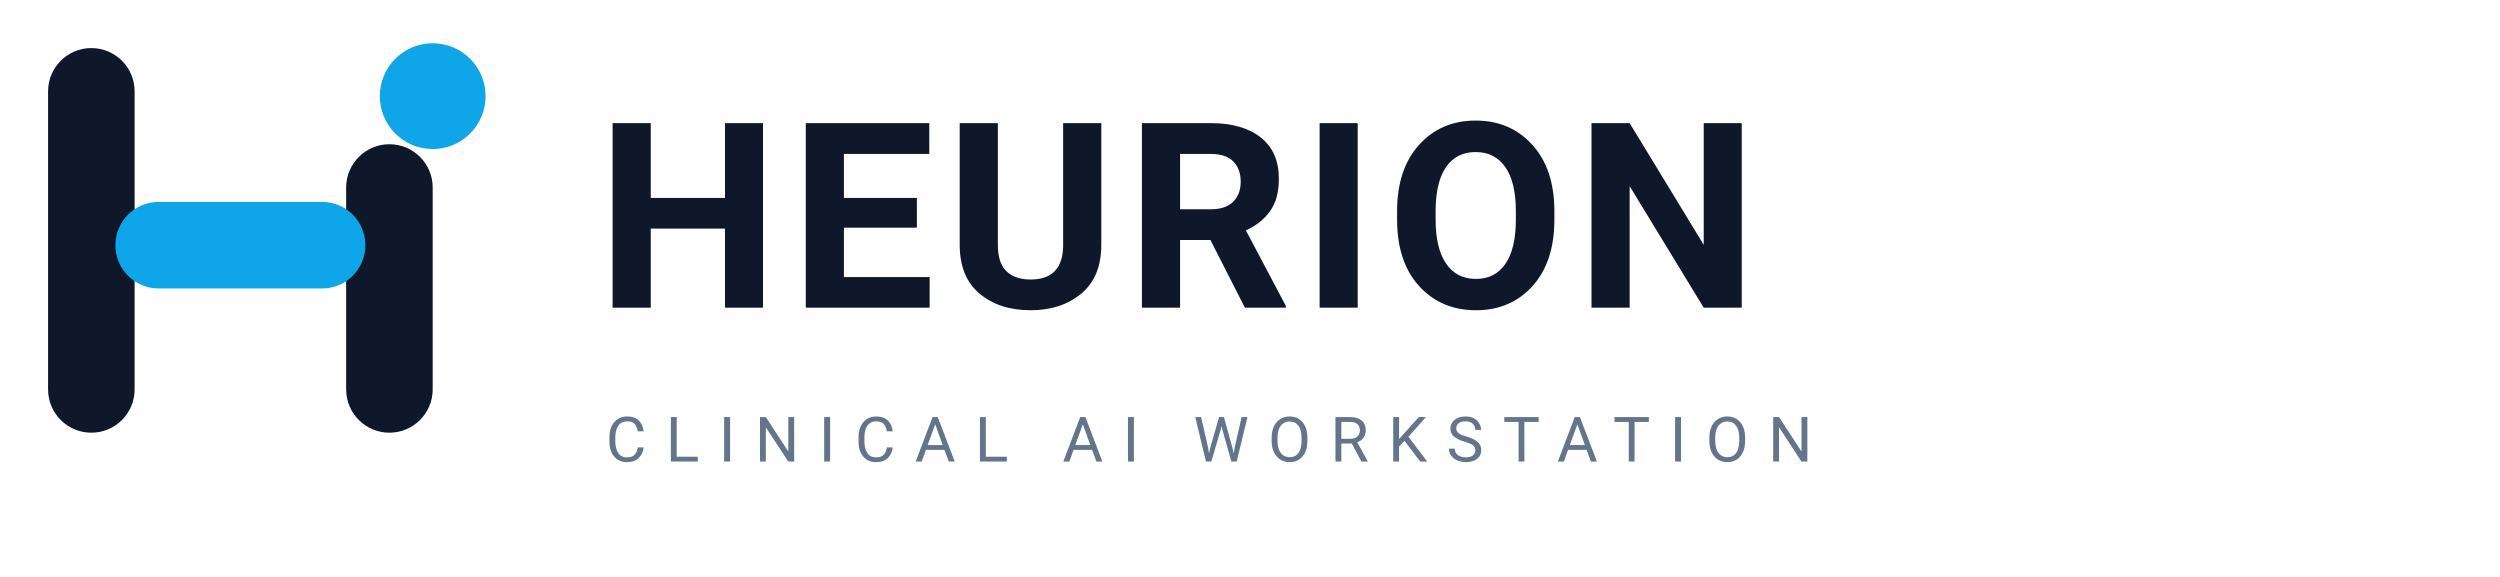
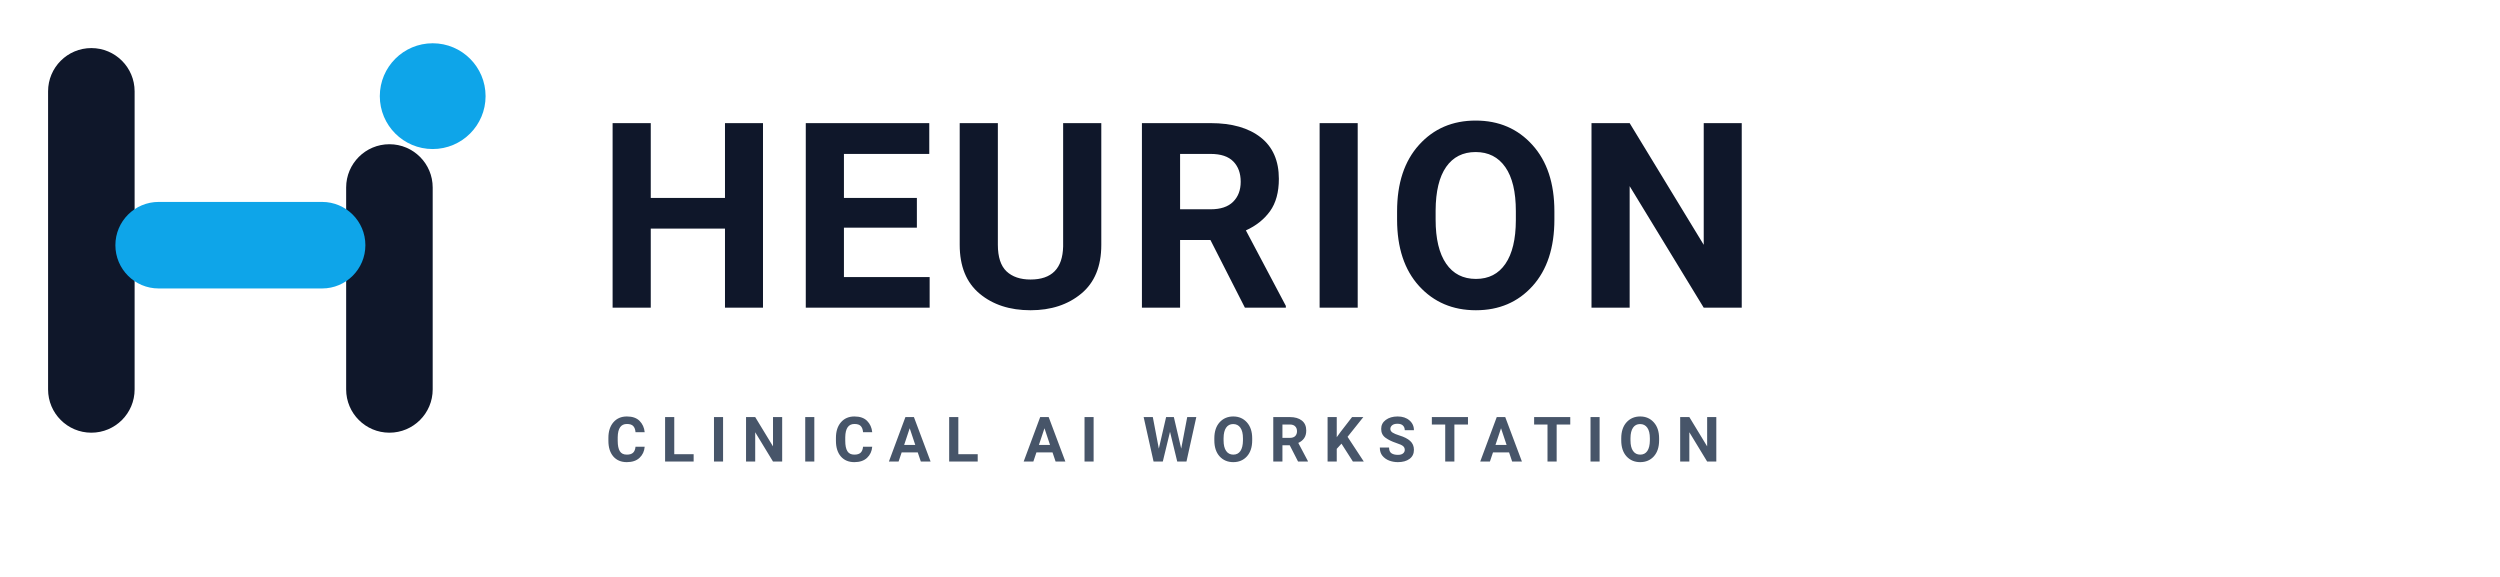
<svg xmlns="http://www.w3.org/2000/svg" viewBox="0 0 520 120" width="520" height="120">
  <g fill="#0F172A">
    <rect x="10" y="10" width="18" height="80" rx="9" />
    <rect x="72" y="30" width="18" height="60" rx="9" />
  </g>
  <g fill="#0EA5E9">
    <rect x="24" y="42" width="52" height="18" rx="9" />
    <circle cx="90" cy="20" r="11" />
  </g>
  <text x="124" y="64" font-family="ui-sans-serif, system-ui, -apple-system, BlinkMacSystemFont, 'Segoe UI', Roboto, sans-serif" font-size="54" font-weight="600" letter-spacing="2" fill="#0F172A">HEURION</text>
-   <text x="126" y="96" font-family="ui-sans-serif, system-ui, -apple-system, BlinkMacSystemFont, 'Segoe UI', Roboto, sans-serif" font-size="13" font-weight="400" letter-spacing="4" fill="#64748B">CLINICAL AI WORKSTATION</text>
+   <text x="126" y="96" font-family="ui-sans-serif, system-ui, -apple-system, BlinkMacSystemFont, 'Segoe UI', Roboto, sans-serif" font-size="13" font-weight="600" letter-spacing="3" fill="#475569">CLINICAL AI WORKSTATION</text>
</svg>
